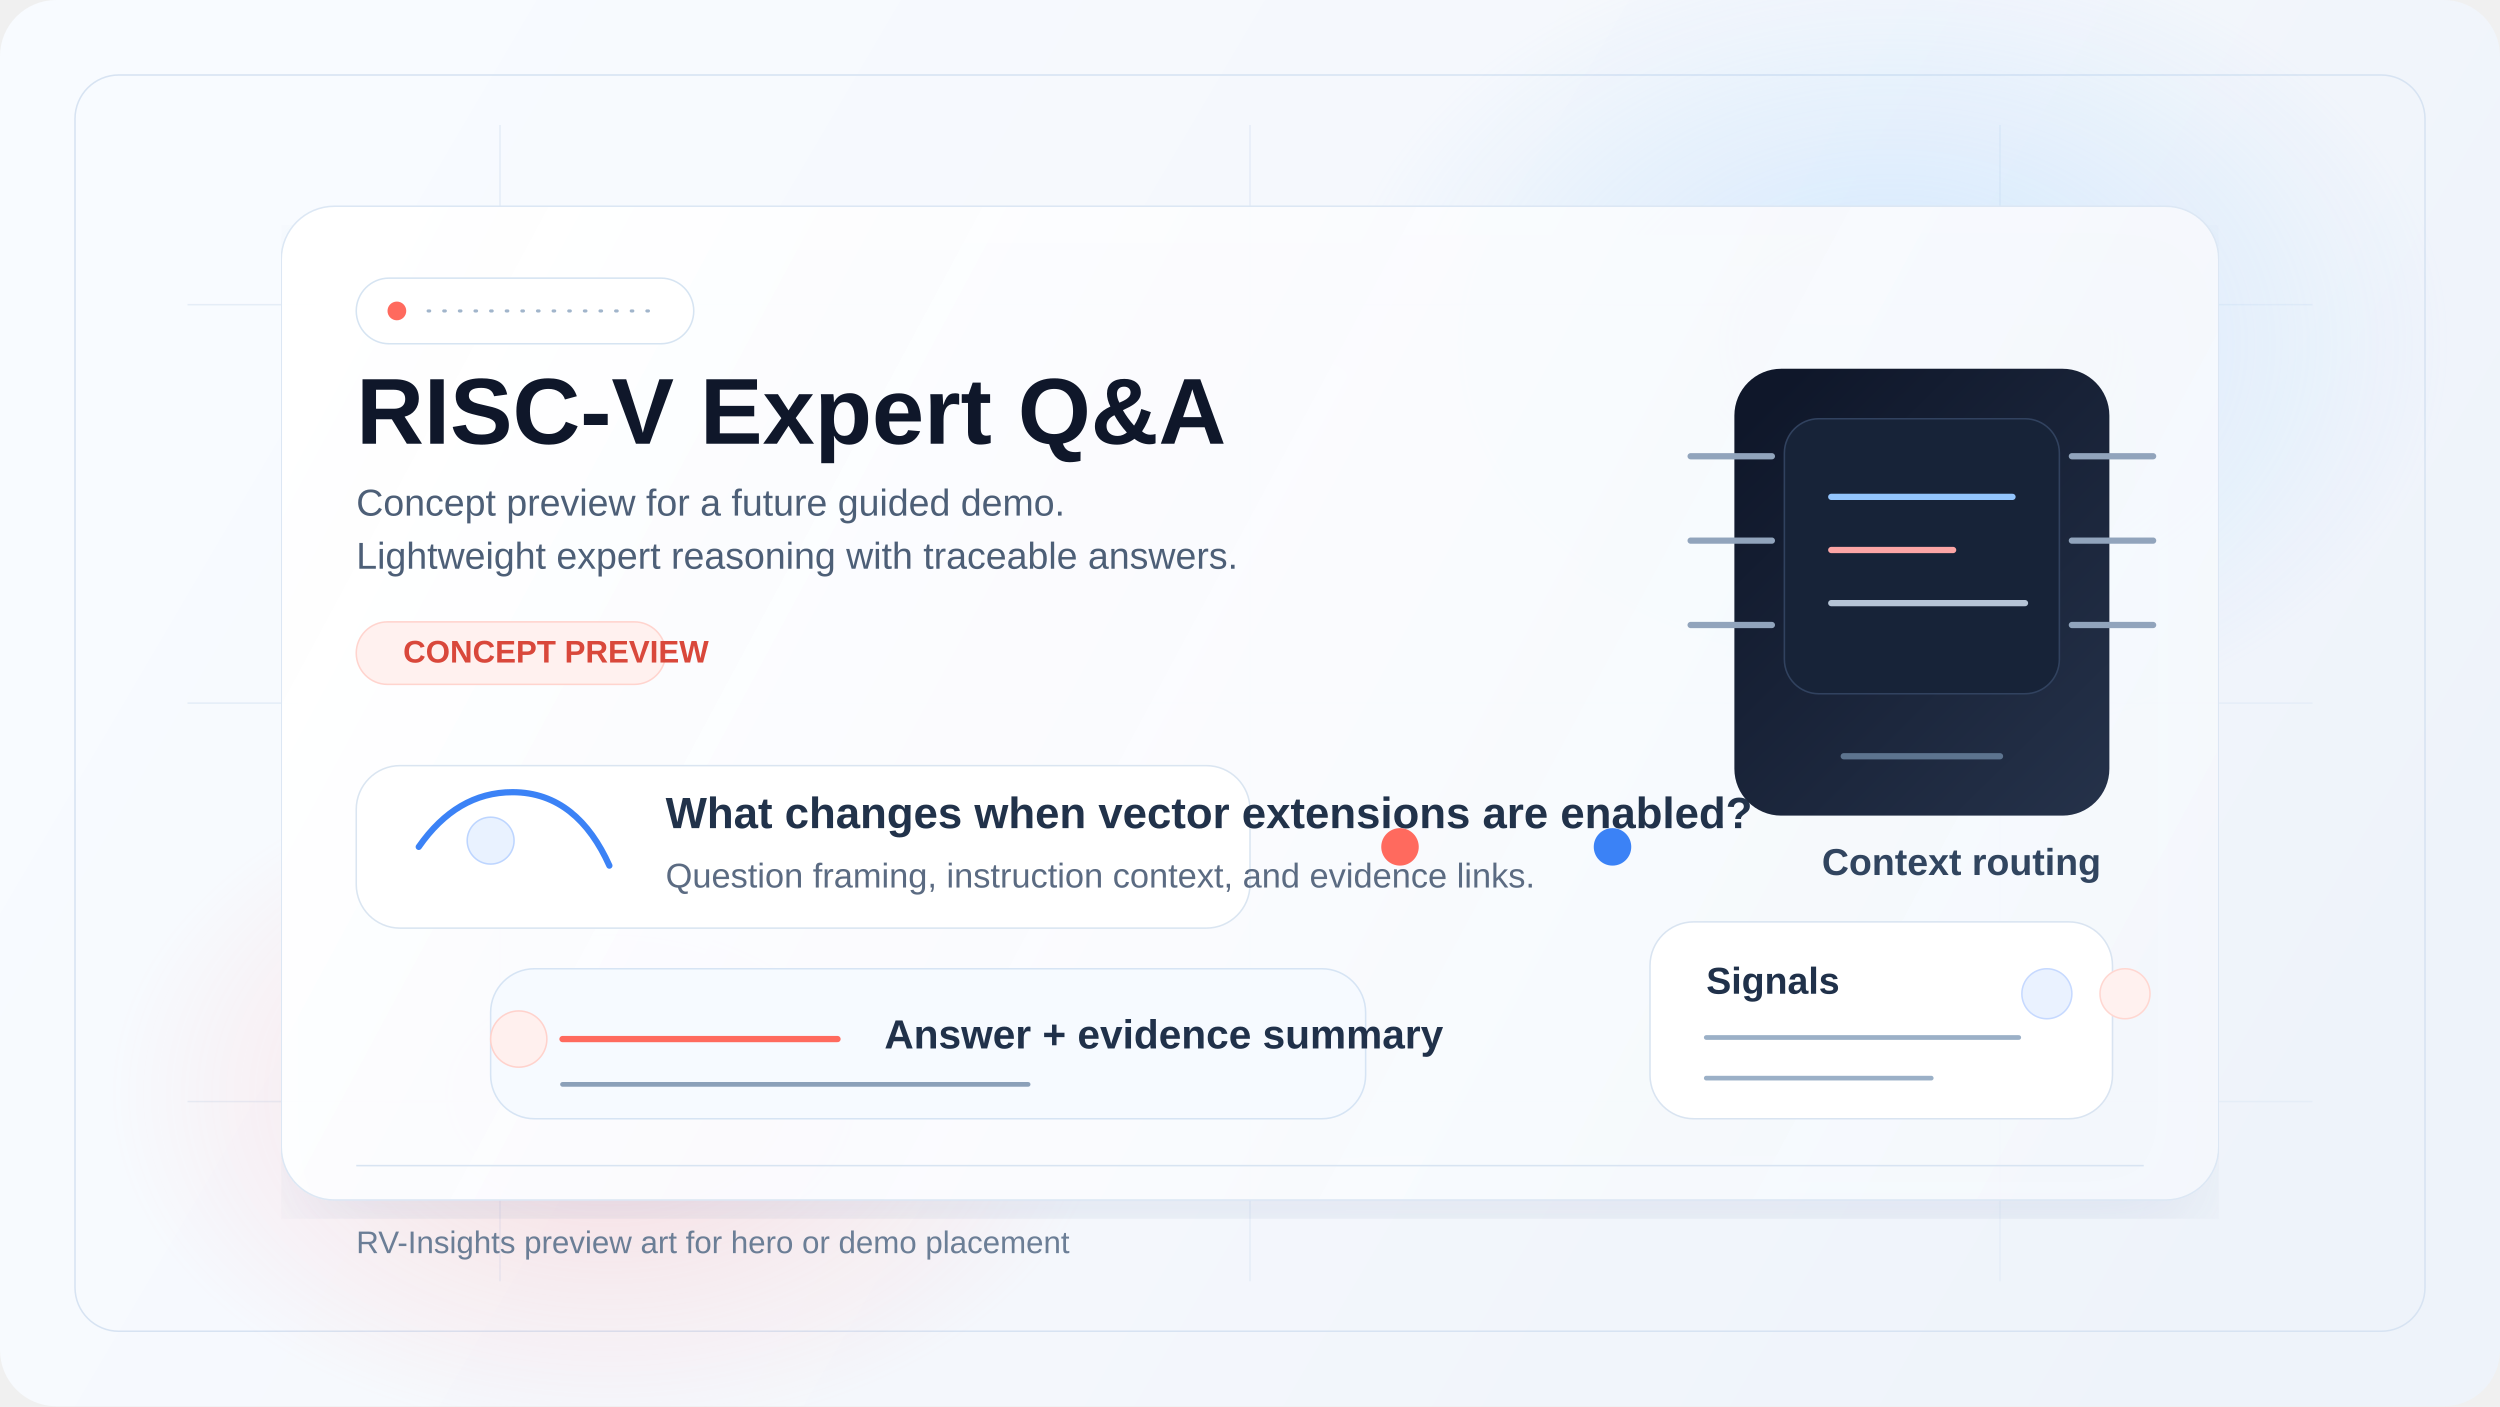
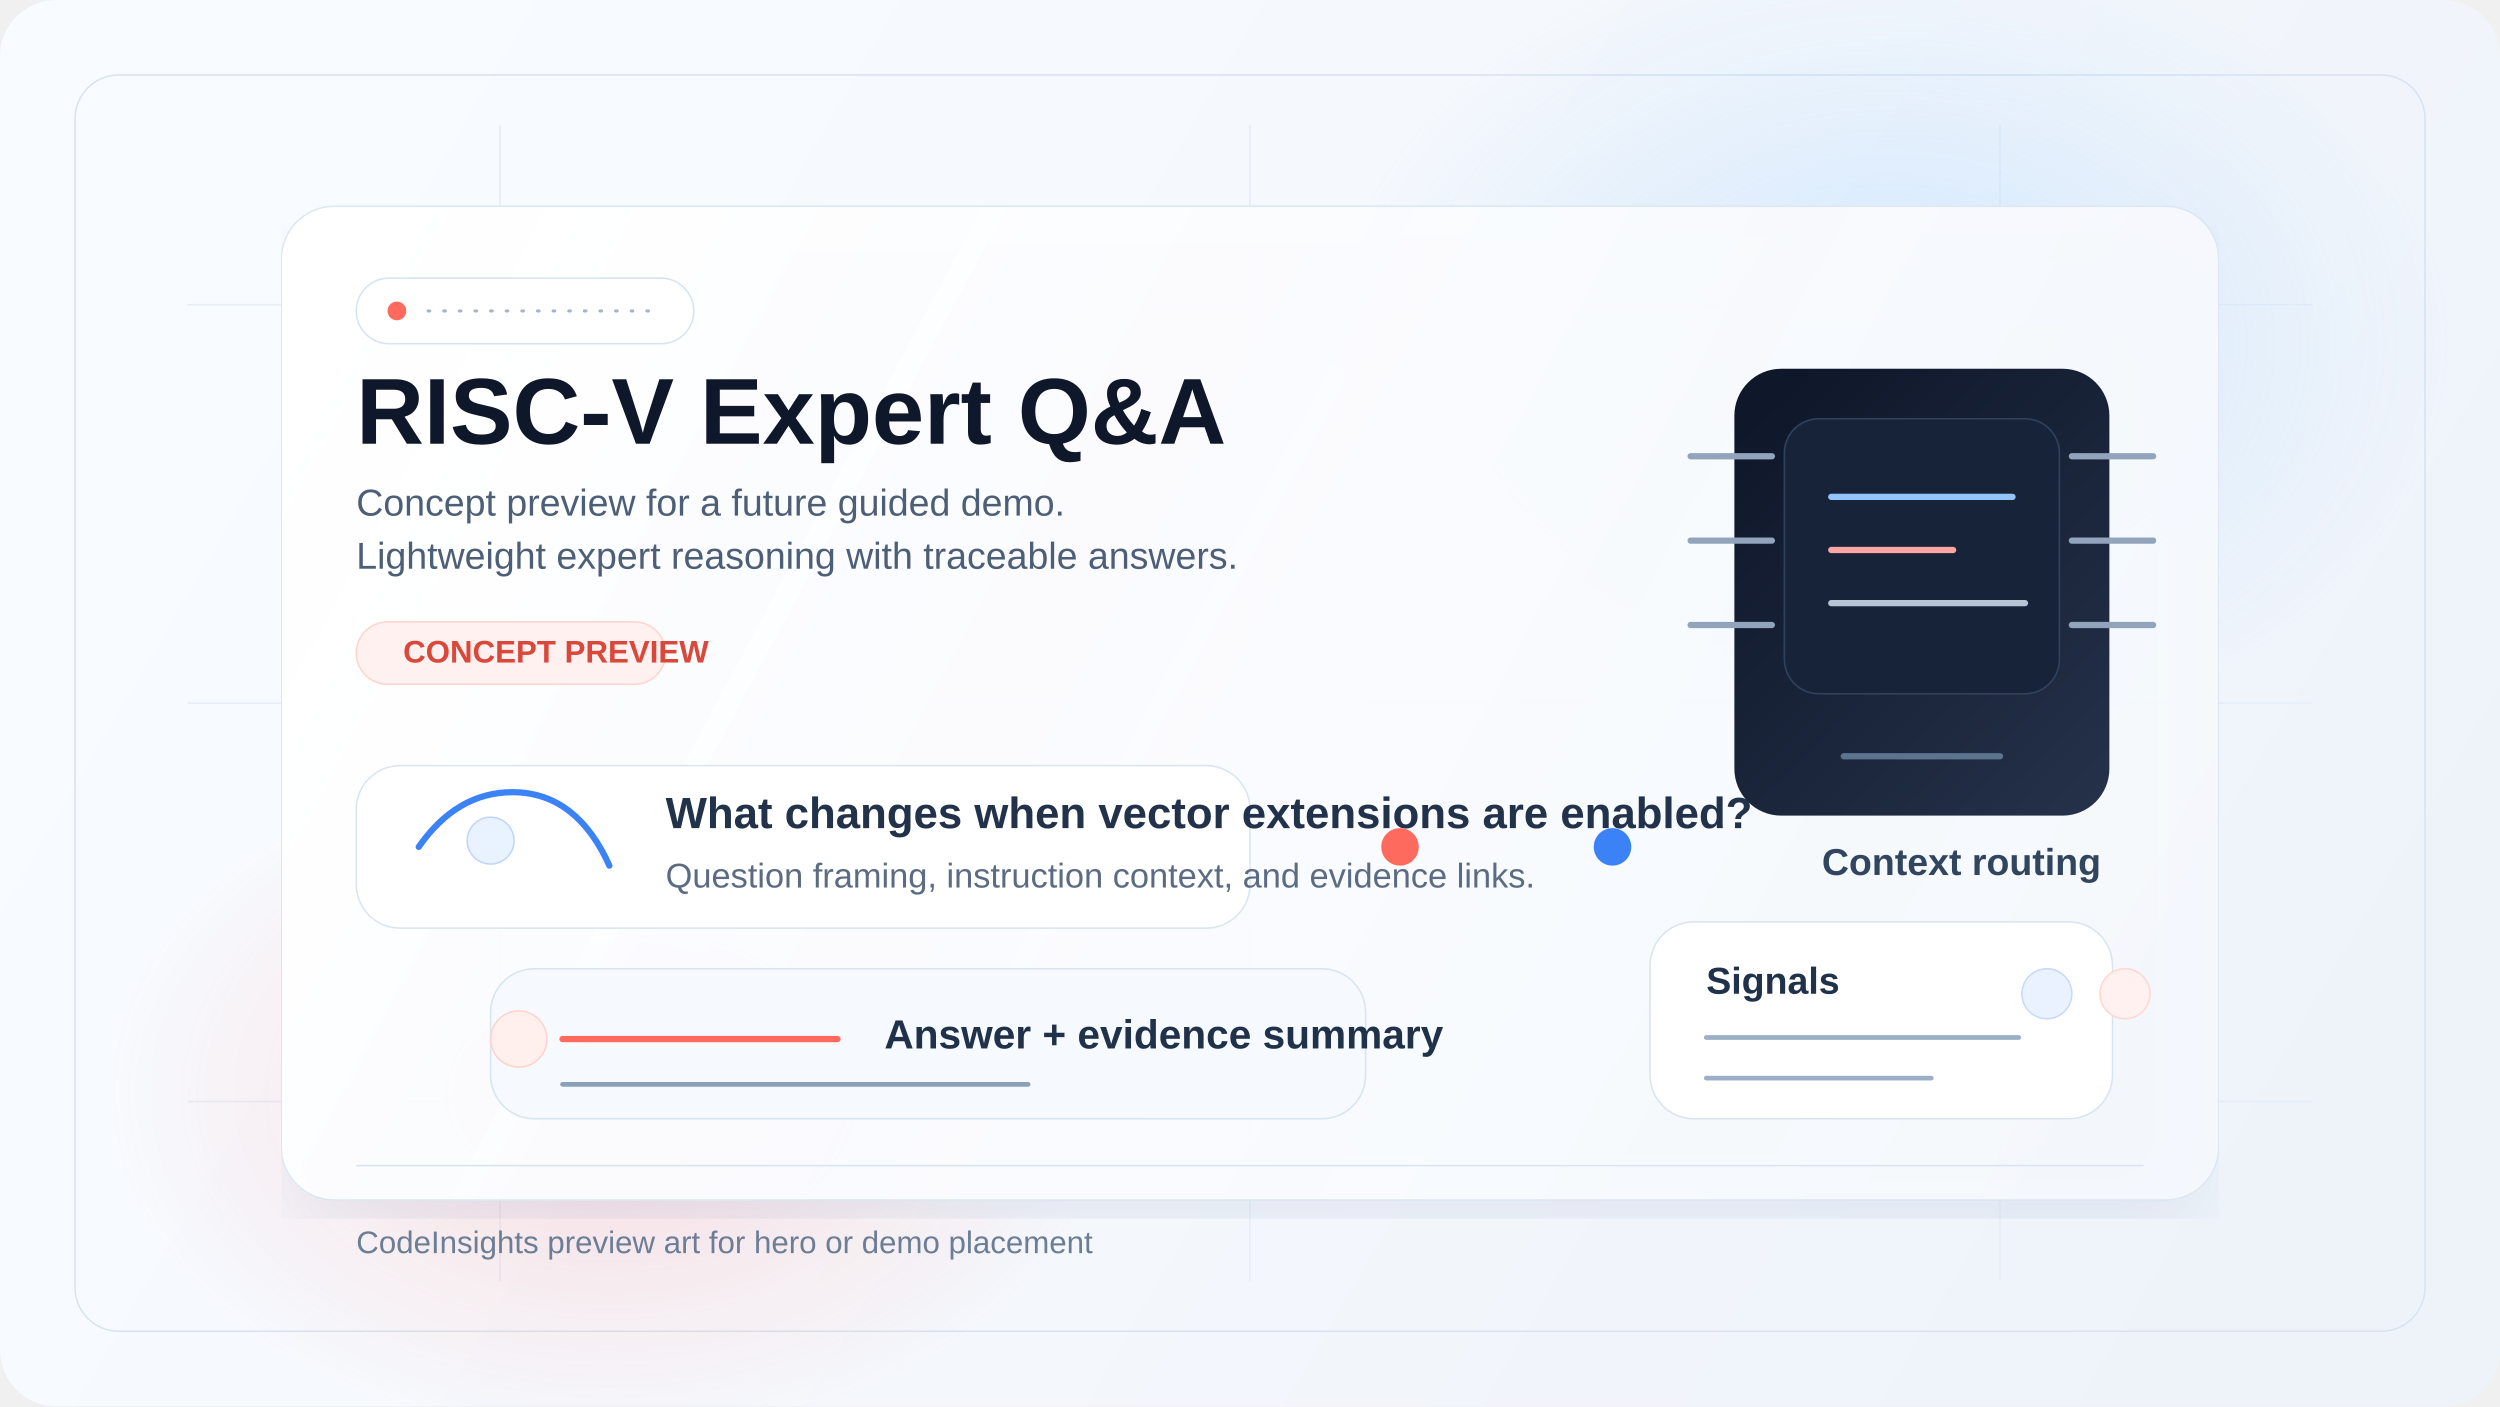
<svg xmlns="http://www.w3.org/2000/svg" width="1600" height="900" viewBox="0 0 1600 900" fill="none" role="img" aria-labelledby="title desc">
  <defs>
    <linearGradient id="bg" x1="180" y1="80" x2="1440" y2="820" gradientUnits="userSpaceOnUse">
      <stop offset="0" stop-color="#F8FBFF" />
      <stop offset="0.55" stop-color="#F4F7FC" />
      <stop offset="1" stop-color="#EEF3FA" />
    </linearGradient>
    <radialGradient id="glowBlue" cx="0" cy="0" r="1" gradientUnits="userSpaceOnUse" gradientTransform="translate(1210 220) rotate(90) scale(260 360)">
      <stop offset="0" stop-color="#8CC8FF" stop-opacity="0.32" />
      <stop offset="1" stop-color="#8CC8FF" stop-opacity="0" />
    </radialGradient>
    <radialGradient id="glowRed" cx="0" cy="0" r="1" gradientUnits="userSpaceOnUse" gradientTransform="translate(390 700) rotate(90) scale(220 320)">
      <stop offset="0" stop-color="#FF8B8B" stop-opacity="0.26" />
      <stop offset="1" stop-color="#FF8B8B" stop-opacity="0" />
    </radialGradient>
    <linearGradient id="panel" x1="220" y1="170" x2="1320" y2="760" gradientUnits="userSpaceOnUse">
      <stop offset="0" stop-color="#FFFFFF" stop-opacity="0.98" />
      <stop offset="1" stop-color="#F5F8FD" stop-opacity="0.96" />
    </linearGradient>
    <linearGradient id="chip" x1="1130" y1="258" x2="1370" y2="502" gradientUnits="userSpaceOnUse">
      <stop offset="0" stop-color="#0F172A" />
      <stop offset="1" stop-color="#25324A" />
    </linearGradient>
    <linearGradient id="accent" x1="0" y1="0" x2="1" y2="1">
      <stop offset="0" stop-color="#FF6A5E" />
      <stop offset="1" stop-color="#3B82F6" />
    </linearGradient>
    <filter id="shadow" x="180" y="120" width="1240" height="660" filterUnits="userSpaceOnUse" color-interpolation-filters="sRGB">
      <feDropShadow dx="0" dy="24" stdDeviation="32" flood-color="#8EA6C4" flood-opacity="0.18" />
    </filter>
  </defs>
  <rect width="1600" height="900" rx="36" fill="url(#bg)" />
  <rect x="48" y="48" width="1504" height="804" rx="28" stroke="#D7E3F2" />
  <path d="M120 195H1480" stroke="#E5EDF7" />
  <path d="M120 450H1480" stroke="#E5EDF7" />
  <path d="M120 705H1480" stroke="#E5EDF7" />
  <path d="M320 80V820" stroke="#E5EDF7" />
  <path d="M800 80V820" stroke="#E5EDF7" />
  <path d="M1280 80V820" stroke="#E5EDF7" />
  <ellipse cx="1210" cy="220" rx="360" ry="260" fill="url(#glowBlue)" />
  <ellipse cx="390" cy="700" rx="320" ry="220" fill="url(#glowRed)" />
  <g filter="url(#shadow)">
    <rect x="180" y="132" width="1240" height="636" rx="34" fill="url(#panel)" stroke="#DCE7F4" />
  </g>
  <rect x="228" y="178" width="216" height="42" rx="21" fill="#FFFFFF" stroke="#D6E4F2" />
  <circle cx="254" cy="199" r="6" fill="#FF6A5E" />
  <path d="M274 199H422" stroke="#A1B5CB" stroke-width="2" stroke-linecap="round" stroke-dasharray="1 9" />
  <text x="228" y="284" fill="#0F172A" font-family="Arial, Helvetica, sans-serif" font-size="60" font-weight="700">RISC-V Expert Q&amp;A</text>
  <text x="228" y="330" fill="#4D5F77" font-family="Arial, Helvetica, sans-serif" font-size="24">Concept preview for a future guided demo.</text>
  <text x="228" y="364" fill="#4D5F77" font-family="Arial, Helvetica, sans-serif" font-size="24">Lightweight expert reasoning with traceable answers.</text>
  <rect x="228" y="398" width="198" height="40" rx="20" fill="#FFF1EF" stroke="#FFD4CE" />
  <text x="258" y="424" fill="#D9483B" font-family="Arial, Helvetica, sans-serif" font-size="20" font-weight="700">CONCEPT PREVIEW</text>
  <rect x="228" y="490" width="572" height="104" rx="28" fill="#FFFFFF" stroke="#DAE5F1" />
  <path d="M268 542C284 519 304 507 328 507C357 507 377 525 390 554" stroke="#3B82F6" stroke-width="4" stroke-linecap="round" />
  <circle cx="314" cy="538" r="15" fill="#E9F2FF" stroke="#BDD5FF" />
  <text x="426" y="530" fill="#21324A" font-family="Arial, Helvetica, sans-serif" font-size="28" font-weight="700">What changes when vector extensions are enabled?</text>
  <text x="426" y="568" fill="#5B6B82" font-family="Arial, Helvetica, sans-serif" font-size="22">Question framing, instruction context, and evidence links.</text>
  <rect x="314" y="620" width="560" height="96" rx="28" fill="#F6FAFF" stroke="#D6E4F4" />
  <path d="M360 665H536" stroke="#FF6A5E" stroke-width="4" stroke-linecap="round" />
  <path d="M360 694H658" stroke="#8BA0B9" stroke-width="3" stroke-linecap="round" />
  <circle cx="332" cy="665" r="18" fill="#FFF0EE" stroke="#FFD2CC" />
  <text x="566" y="671" fill="#20314A" font-family="Arial, Helvetica, sans-serif" font-size="26" font-weight="700">Answer + evidence summary</text>
  <path d="M828 542H1100" stroke="url(#accent)" stroke-width="6" stroke-linecap="round" stroke-dasharray="10 16" />
  <circle cx="896" cy="542" r="12" fill="#FF6A5E" />
  <circle cx="1032" cy="542" r="12" fill="#3B82F6" />
  <rect x="1110" y="236" width="240" height="286" rx="30" fill="url(#chip)" />
  <rect x="1142" y="268" width="176" height="176" rx="22" fill="#172338" stroke="#31425F" />
  <path d="M1172 318H1288" stroke="#93C5FD" stroke-width="4" stroke-linecap="round" />
  <path d="M1172 352H1250" stroke="#FCA5A5" stroke-width="4" stroke-linecap="round" />
  <path d="M1172 386H1296" stroke="#B6C4D6" stroke-width="4" stroke-linecap="round" />
  <path d="M1134 292H1082" stroke="#91A4BC" stroke-width="4" stroke-linecap="round" />
  <path d="M1134 346H1082" stroke="#91A4BC" stroke-width="4" stroke-linecap="round" />
  <path d="M1134 400H1082" stroke="#91A4BC" stroke-width="4" stroke-linecap="round" />
  <path d="M1326 292H1378" stroke="#91A4BC" stroke-width="4" stroke-linecap="round" />
  <path d="M1326 346H1378" stroke="#91A4BC" stroke-width="4" stroke-linecap="round" />
  <path d="M1326 400H1378" stroke="#91A4BC" stroke-width="4" stroke-linecap="round" />
  <path d="M1180 484H1280" stroke="#5D748F" stroke-width="4" stroke-linecap="round" />
  <text x="1166" y="560" fill="#31455F" font-family="Arial, Helvetica, sans-serif" font-size="24" font-weight="700">Context routing</text>
  <rect x="1056" y="590" width="296" height="126" rx="28" fill="#FFFFFF" stroke="#D9E4F1" />
  <text x="1092" y="636" fill="#20314A" font-family="Arial, Helvetica, sans-serif" font-size="24" font-weight="700">Signals</text>
  <path d="M1092 664H1292" stroke="#9BB0C7" stroke-width="3" stroke-linecap="round" />
  <path d="M1092 690H1236" stroke="#9BB0C7" stroke-width="3" stroke-linecap="round" />
  <circle cx="1310" cy="636" r="16" fill="#EAF2FF" stroke="#C6D9FF" />
  <circle cx="1360" cy="636" r="16" fill="#FFF1EF" stroke="#FFD7D1" />
  <path d="M228 746H1372" stroke="#D8E4F2" />
-   <text x="228" y="802" fill="#6B7E96" font-family="Arial, Helvetica, sans-serif" font-size="20">RV-Insights preview art for hero or demo placement</text>
+   <text x="228" y="802" fill="#6B7E96" font-family="Arial, Helvetica, sans-serif" font-size="20">CodeInsights preview art for hero or demo placement</text>
</svg>
